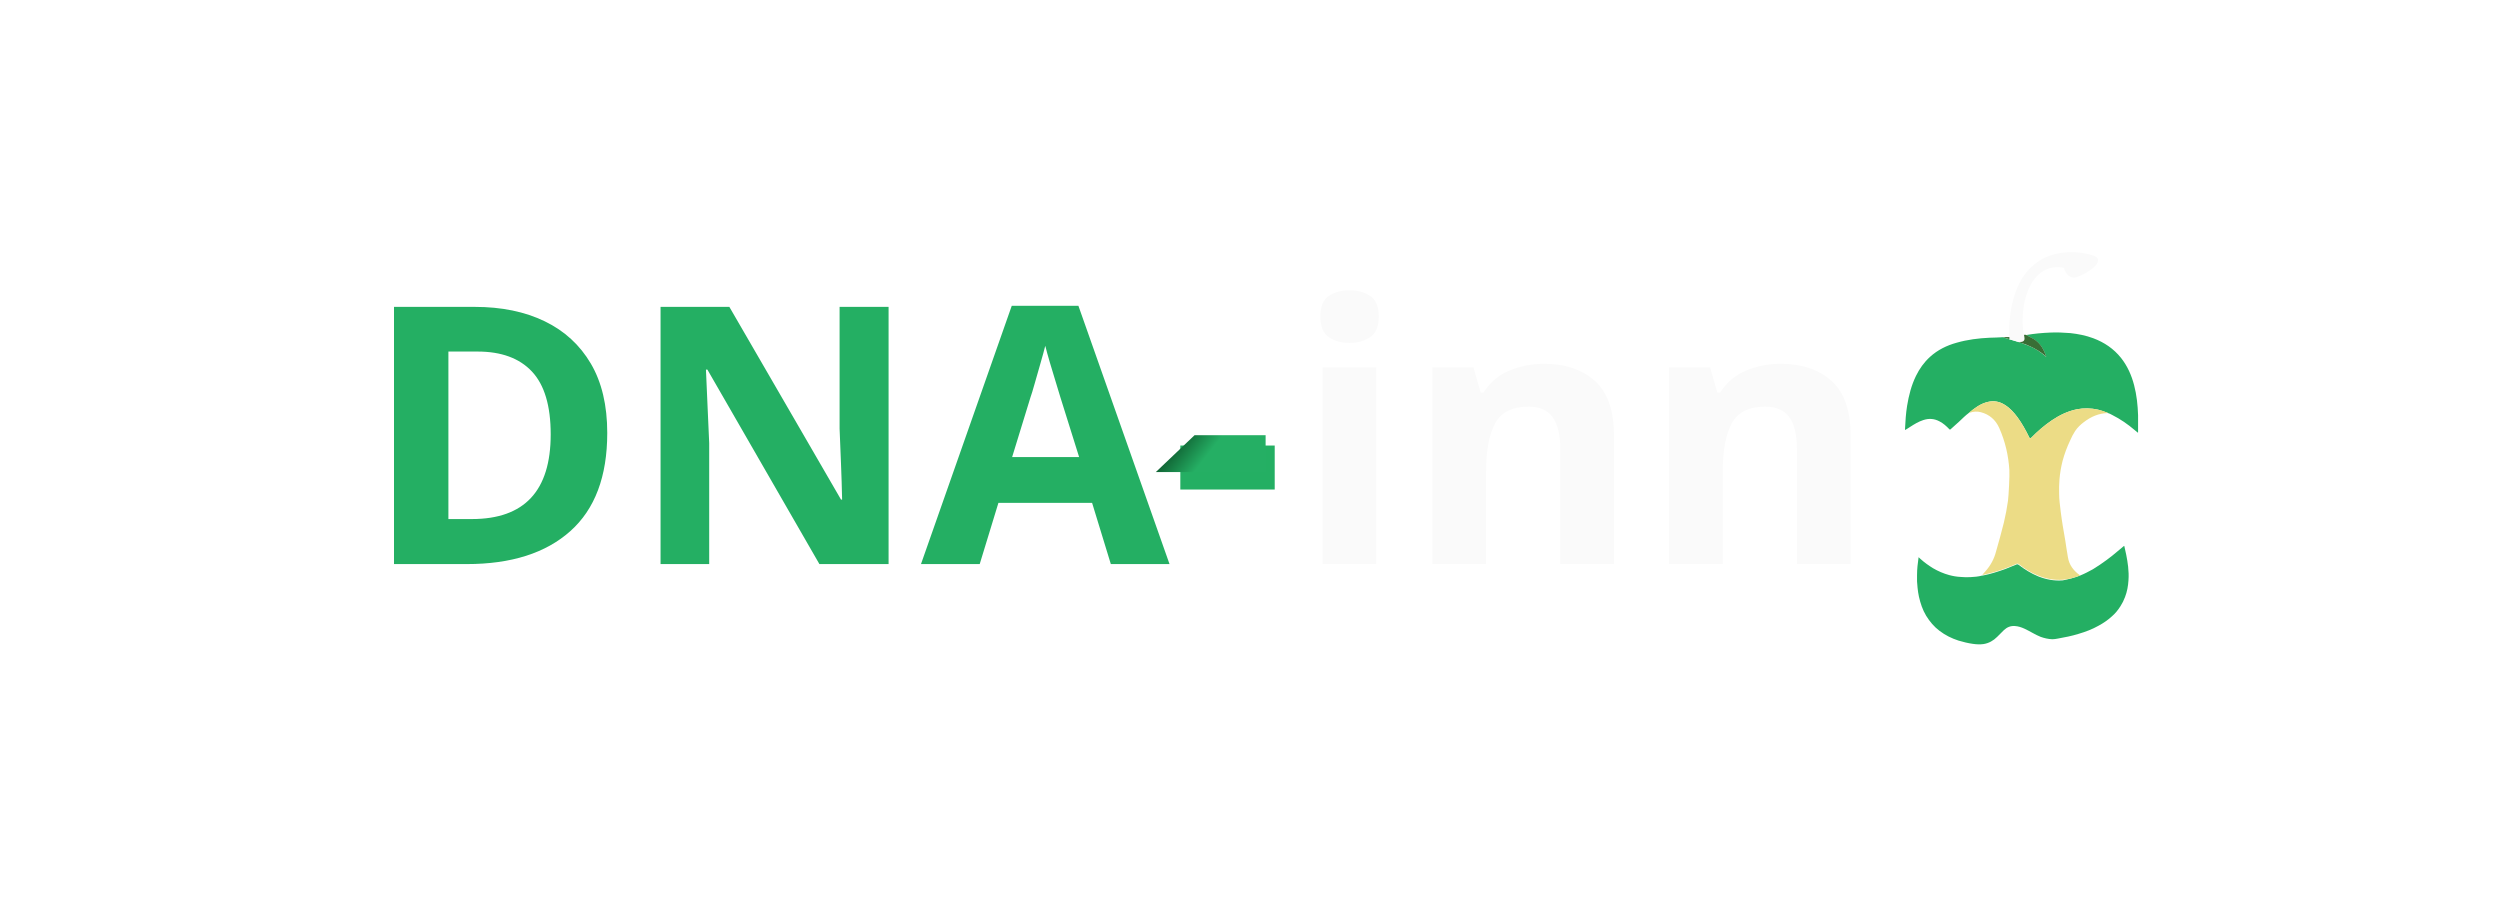
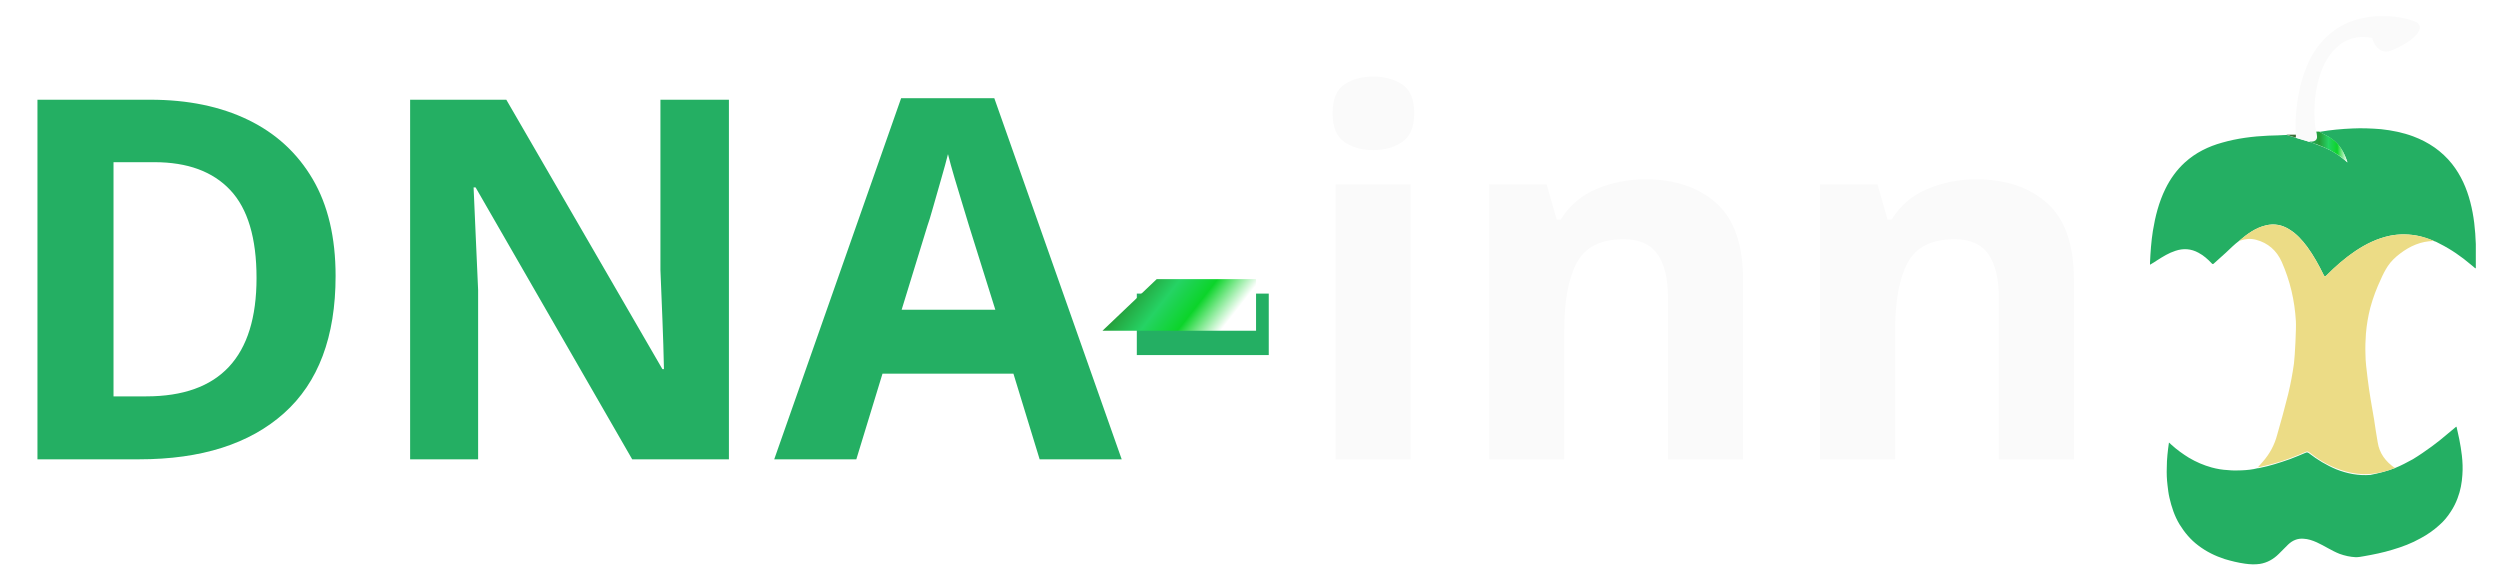
- <svg xmlns="http://www.w3.org/2000/svg" id="Layer_1" version="1.1" viewBox="0 0 1456.8 522.4">
+ <svg xmlns="http://www.w3.org/2000/svg" xmlns:xlink="http://www.w3.org/1999/xlink" id="Layer_1" version="1.1" viewBox="0 0 1042 243">
  <defs>
    <style>
      .st0 {
+         fill: url(#linear-gradient1);
+       }
+ 
+       .st1 {
        fill: url(#linear-gradient);
      }

-       .st1, .st2, .st3 {
+       .st2, .st3, .st4 {
        isolation: isolate;
      }

-       .st1, .st3 {
+       .st2, .st4 {
        font-family: MavenPro-Bold, 'Maven Pro';
        font-size: 209.9px;
        font-weight: 700;
      }

-       .st1, .st4 {
+       .st2, .st5 {
        fill: #fafafa;
      }

-       .st5, .st3 {
+       .st6, .st4 {
        fill: #24af63;
      }

-       .st6 {
+       .st7 {
        fill: #ecdc86;
      }

-       .st7 {
+       .st8 {
        fill: #396e35;
      }

-       .st8 {
+       .st9 {
        fill: #a0918f;
      }
    </style>
-     <linearGradient id="linear-gradient" x1="180.79" y1="99.69" x2="181.89" y2="99.69" gradientTransform="translate(-3220.6 -8888.21) rotate(38) scale(48.1)" gradientUnits="userSpaceOnUse">
-       <stop offset="0" stop-color="#0c542a" />
-       <stop offset=".2" stop-color="#0c542a" />
-       <stop offset=".6" stop-color="#25af64" />
-       <stop offset=".8" stop-color="#25af64" />
-       <stop offset="1" stop-color="#25af64" />
+     <linearGradient id="linear-gradient" x1="962.62" y1="61.24" x2="978.42" y2="61.24" gradientUnits="userSpaceOnUse">
+       <stop offset="0" stop-color="#25af64" />
+       <stop offset=".04" stop-color="#25ac5e" />
+       <stop offset=".26" stop-color="#259c39" />
+       <stop offset=".5" stop-color="#25d364" />
+       <stop offset=".73" stop-color="#0cd42a" />
+       <stop offset="1" stop-color="#fff" />
    </linearGradient>
+     <linearGradient id="linear-gradient1" x1="-26.29" y1="283.17" x2="-25.19" y2="283.17" gradientTransform="translate(-6923.51 11618.72) rotate(38) scale(48.1 -48.1)" xlink:href="#linear-gradient" />
  </defs>
-   <path id="path24" class="st5" d="M1245.9,248.4v3.6s-.07.03-.2.1l-1.8-1.5c-4-3.4-8.3-6.4-13.1-8.8-.8-.4-1.6-.9-2.5-1.1,0-.1-.2-.2-.3-.2-1.8-.7-3.6-1.3-5.5-1.8-4.1-.9-8.2-1-12.3-.2-5.3,1.1-10,3.4-14.5,6.4-4.4,3-8.4,6.5-12.1,10.2-.47.47-.83.4-1.1-.2-2-4.1-4.2-8.1-6.9-11.8-2.1-2.8-4.4-5.4-7.4-7.2-3-1.9-6.3-2.6-9.8-1.7-4.3,1-7.8,3.6-11.1,6.4-2,1.5-3.8,3.3-5.6,5-1.7,1.5-3.3,3-5,4.5-.3.3-.5.3-.8,0-1.7-1.8-3.5-3.4-5.6-4.5-3.1-1.7-6.3-1.9-9.6-.8-2.8.9-5.2,2.4-7.7,4-1,.6-1.9,1.3-2.9,1.8v-.8c.2-4.4.5-8.9,1.2-13.3,1-6.1,2.5-12,5.2-17.5,2-4.1,4.7-7.9,8.1-11,4.5-4.1,9.8-6.7,15.6-8.3,6.3-1.8,12.7-2.6,19.2-2.9,2.6,0,5.1-.2,7.7-.3,1.3.5,2.6.8,3.9,1.2,1.9.6,3.8,1.2,5.7,1.7,1,.4,1.9.7,2.9,1.1,3.7,1.3,7.3,3,10.4,5.5.8.6,1.6,1.3,2.4,2-.2-.6-.4-1.1-.6-1.7-1.4-3.7-3.5-6.7-6.9-8.8-1.4-.9-2.9-1.5-4.4-2.3h.4c4.5-.8,9.1-1.2,13.7-1.4,3.9-.2,7.9,0,11.8.3,4.6.5,9.1,1.4,13.4,3,6.4,2.4,11.9,6.1,16.2,11.5,3.7,4.7,6.1,10.1,7.6,15.9,1.5,5.7,2.1,11.6,2.3,17.5v6.5" />
-   <path id="path26" class="st6" d="M1245.9,241.8h0v6.6h0v-6.6Z" />
-   <path id="path28" class="st8" d="M1209.4,146.9h-4.5,4.5Z" />
-   <path id="path30" class="st5" d="M1212.3,335.3c2.5-1,4.9-2.3,7.3-3.6,2.8-1.7,5.4-3.5,8-5.4,2.2-1.6,4.3-3.3,6.4-5.1l3.6-3c.2-.2.2-.1.3.1.4,1.6.7,3.3,1.1,5,.5,2.3.8,4.6,1.1,6.9.3,2.7.4,5.3.2,8-.2,3.3-.8,6.6-2,9.7-.7,1.9-1.6,3.7-2.7,5.4-1.4,2.2-3,4.2-5,5.9-2.3,2.1-4.9,3.9-7.7,5.4-3.7,2.1-7.7,3.6-11.8,4.8-3.9,1.2-7.9,2-11.9,2.7-1.1.2-2.2.4-3.3.4-2.3-.1-4.6-.6-6.8-1.4-3.3-1.3-6.2-3.3-9.5-4.8-1.8-.8-3.6-1.4-5.5-1.5-2.5-.2-4.6.7-6.4,2.4l-3.9,3.9c-2.2,2.2-4.8,3.7-7.9,4.2-2.1.3-4.1.2-6.2-.1-2.9-.4-5.7-1.1-8.4-1.9-4-1.3-7.7-3.1-11.1-5.7-3.2-2.4-5.7-5.4-7.8-8.8-2.1-3.5-3.3-7.2-4.2-11.1-.4-1.7-.6-3.5-.8-5.2-.3-2.5-.4-4.9-.3-7.4,0-3.5.4-6.9.9-10.4.4.4.8.7,1.1,1,2.2,2,4.7,3.8,7.3,5.4,2.9,1.7,6.1,3.1,9.4,4,2.2.6,4.5,1,6.8,1.1,1.9.2,3.8.2,5.7.1,2.2-.1,4.5-.3,6.7-.9.3,0,.6,0,.8-.1,2-.4,4-.9,6-1.5,2.3-.7,4.5-1.4,6.7-2.2,2.1-.8,4.3-1.7,6.4-2.6.6-.3,1-.2,1.5.2,3.5,2.7,7.3,5,11.4,6.7,4.6,1.8,9.3,2.7,14.2,2.3,3.6-.7,7-1.6,10.3-2.9" />
-   <path id="path32" class="st6" d="M1212.3,335.3c-3.3,1.3-6.7,2.2-10.2,2.5-4.9.4-9.6-.5-14.2-2.3-4.1-1.6-7.9-3.9-11.4-6.7-.5-.4-.9-.5-1.5-.2-2.1.9-4.2,1.8-6.4,2.6s-4.4,1.6-6.7,2.2c-2,.6-4,1-6,1.5-.3.1-.6.1-.8.1l2.1-2.4c2.8-3.2,4.8-6.9,5.9-11.1,1.6-5.6,3.2-11.3,4.6-17,1-4.2,1.8-8.4,2.4-12.7.4-3.1,1-14.9.8-17.7-.5-8.6-2.4-16.8-5.9-24.7-2.1-4.7-5.7-7.9-10.7-9.2-2.2-.6-4.4-.4-6.5.3-.2.1-.3.2-.5.1,3.3-2.8,6.7-5.4,11.1-6.4,3.5-.8,6.8-.2,9.8,1.7s5.3,4.4,7.4,7.2c2.7,3.7,4.9,7.7,6.9,11.8.27.6.63.67,1.1.2,3.7-3.8,7.7-7.3,12.1-10.2,4.4-3,9.2-5.3,14.5-6.4,4.1-.8,8.2-.7,12.3.2,1.9.4,3.7,1,5.5,1.8,0,.1.3.1.3.2-5.3.1-9.8,2.1-13.9,5.2-2,1.5-3.8,3.2-5.2,5.3-1.1,1.7-2.1,3.6-2.9,5.5-1.8,3.8-3.3,7.8-4.4,11.9-.9,3.5-1.5,7.1-1.8,10.7-.2,2.8-.3,5.6-.2,8.4,0,3.4.5,6.8.9,10.3.7,5.7,1.7,11.4,2.7,17.1.5,3.1.9,6.3,1.5,9.5.7,4.6,3.3,8,7,10.6,0-.1.2,0,.3.1" />
-   <path id="path34" class="st4" d="M1204.9,147h4.5c3.6.2,7.2.8,10.6,2,2.7.9,3.3,2.7,1.7,5-1.1,1.6-2.7,2.8-4.4,3.9-2.1,1.4-4.4,2.6-6.9,3.5-2.5,1-4.9,0-6.5-2.5-.5-.8-.9-1.6-1.1-2.5,0-.3-.2-.4-.5-.4-5.6-1-10.6.3-14.7,4.3-3.4,3.2-5.4,7.3-6.8,11.7-1.3,4-1.9,8-2.1,12.2-.2,3.7,0,7.4.6,11,0,.6.3,1.2.3,1.9,0,.8-.2,1.5-.8,1.9-.7.5-1.5.4-2.3.4-1.9-.6-3.8-1.2-5.7-1.7v-7.2c.4-7.7,1.6-15.3,4.6-22.5,2.2-5.4,5.4-10.1,9.9-13.8,3.7-3.1,7.9-5.1,12.6-6.2,2.4-.6,4.6-.9,6.9-1" />
-   <path id="path36" class="st7" d="M1176.6,199.3c.8,0,1.6,0,2.3-.4s.9-1.2.8-1.9c0-.6-.2-1.3-.3-1.9h1.1c1.4.8,2.9,1.5,4.4,2.3,3.4,2.1,5.5,5.1,6.9,8.8.2.6.4,1.1.6,1.7-.8-.7-1.6-1.4-2.4-2-3.2-2.4-6.7-4.1-10.4-5.5-1.1-.3-2-.6-3-1" />
-   <path id="path38" class="st7" d="M1170.9,196.3v1.3c-1.3-.4-2.6-.7-3.9-1.2h3.9" />
-   <g class="st2">
-     <text class="st3" transform="translate(210.7 328.7)">
-       <tspan x="0" y="0">DNA-</tspan>
-     </text>
-     <text class="st1" transform="translate(754.3 328.7)">
-       <tspan x="0" y="0">inn</tspan>
-     </text>
+   <g>
+     <path id="path24" class="st6" d="M1031.92,108.14v3.6s-.07.03-.2.1l-1.8-1.5c-4-3.4-8.3-6.4-13.1-8.8-.8-.4-1.6-.9-2.5-1.1,0-.1-.2-.2-.3-.2-1.8-.7-3.6-1.3-5.5-1.8-4.1-.9-8.2-1-12.3-.2-5.3,1.1-10,3.4-14.5,6.4-4.4,3-8.4,6.5-12.1,10.2-.47.47-.83.4-1.1-.2-2-4.1-4.2-8.1-6.9-11.8-2.1-2.8-4.4-5.4-7.4-7.2-3-1.9-6.3-2.6-9.8-1.7-4.3,1-7.8,3.6-11.1,6.4-2,1.5-3.8,3.3-5.6,5-1.7,1.5-3.3,3-5,4.5-.3.3-.5.3-.8,0-1.7-1.8-3.5-3.4-5.6-4.5-3.1-1.7-6.3-1.9-9.6-.8-2.8.9-5.2,2.4-7.7,4-1,.6-1.9,1.3-2.9,1.8v-.8c.2-4.4.5-8.9,1.2-13.3,1-6.1,2.5-12,5.2-17.5,2-4.1,4.7-7.9,8.1-11,4.5-4.1,9.8-6.7,15.6-8.3,6.3-1.8,12.7-2.6,19.2-2.9,2.6,0,5.1-.2,7.7-.3,1.3.5,2.6.8,3.9,1.2,1.9.6,3.8,1.2,5.7,1.7,1,.4,1.9.7,2.9,1.1,3.7,1.3,7.3,3,10.4,5.5.8.6,1.6,1.3,2.4,2-.2-.6-.4-1.1-.6-1.7-1.4-3.7-3.5-6.7-6.9-8.8-1.4-.9-2.9-1.5-4.4-2.3h.4c4.5-.8,9.1-1.2,13.7-1.4,3.9-.2,7.9,0,11.8.3,4.6.5,9.1,1.4,13.4,3,6.4,2.4,11.9,6.1,16.2,11.5,3.7,4.7,6.1,10.1,7.6,15.9,1.5,5.7,2.1,11.6,2.3,17.5v6.5" />
+     <path id="path26" class="st7" d="M1031.92,101.54h0v6.6h0v-6.6Z" />
+     <path id="path28" class="st9" d="M995.42,6.64h-4.5,4.5Z" />
+     <path id="path30" class="st6" d="M998.32,195.04c2.5-1,4.9-2.3,7.3-3.6,2.8-1.7,5.4-3.5,8-5.4,2.2-1.6,4.3-3.3,6.4-5.1l3.6-3c.2-.2.2-.1.3.1.4,1.6.7,3.3,1.1,5,.5,2.3.8,4.6,1.1,6.9.3,2.7.4,5.3.2,8-.2,3.3-.8,6.6-2,9.7-.7,1.9-1.6,3.7-2.7,5.4-1.4,2.2-3,4.2-5,5.9-2.3,2.1-4.9,3.9-7.7,5.4-3.7,2.1-7.7,3.6-11.8,4.8-3.9,1.2-7.9,2-11.9,2.7-1.1.2-2.2.4-3.3.4-2.3-.1-4.6-.6-6.8-1.4-3.3-1.3-6.2-3.3-9.5-4.8-1.8-.8-3.6-1.4-5.5-1.5-2.5-.2-4.6.7-6.4,2.4l-3.9,3.9c-2.2,2.2-4.8,3.7-7.9,4.2-2.1.3-4.1.2-6.2-.1-2.9-.4-5.7-1.1-8.4-1.9-4-1.3-7.7-3.1-11.1-5.7-3.2-2.4-5.7-5.4-7.8-8.8-2.1-3.5-3.3-7.2-4.2-11.1-.4-1.7-.6-3.5-.8-5.2-.3-2.5-.4-4.9-.3-7.4,0-3.5.4-6.9.9-10.4.4.4.8.7,1.1,1,2.2,2,4.7,3.8,7.3,5.4,2.9,1.7,6.1,3.1,9.4,4,2.2.6,4.5,1,6.8,1.1,1.9.2,3.8.2,5.7.1,2.2-.1,4.5-.3,6.7-.9.3,0,.6,0,.8-.1,2-.4,4-.9,6-1.5,2.3-.7,4.5-1.4,6.7-2.2,2.1-.8,4.3-1.7,6.4-2.6.6-.3,1-.2,1.5.2,3.5,2.7,7.3,5,11.4,6.7,4.6,1.8,9.3,2.7,14.2,2.3,3.6-.7,7-1.6,10.3-2.9" />
+     <path id="path32" class="st7" d="M998.32,195.04c-3.3,1.3-6.7,2.2-10.2,2.5-4.9.4-9.6-.5-14.2-2.3-4.1-1.6-7.9-3.9-11.4-6.7-.5-.4-.9-.5-1.5-.2-2.1.9-4.2,1.8-6.4,2.6s-4.4,1.6-6.7,2.2c-2,.6-4,1-6,1.5-.3.1-.6.1-.8.1l2.1-2.4c2.8-3.2,4.8-6.9,5.9-11.1,1.6-5.6,3.2-11.3,4.6-17,1-4.2,1.8-8.4,2.4-12.7.4-3.1,1-14.9.8-17.7-.5-8.6-2.4-16.8-5.9-24.7-2.1-4.7-5.7-7.9-10.7-9.2-2.2-.6-4.4-.4-6.5.3-.2.1-.3.2-.5.1,3.3-2.8,6.7-5.4,11.1-6.4,3.5-.8,6.8-.2,9.8,1.7s5.3,4.4,7.4,7.2c2.7,3.7,4.9,7.7,6.9,11.8.27.6.63.67,1.1.2,3.7-3.8,7.7-7.3,12.1-10.2,4.4-3,9.2-5.3,14.5-6.4,4.1-.8,8.2-.7,12.3.2,1.9.4,3.7,1,5.5,1.8,0,.1.3.1.3.2-5.3.1-9.8,2.1-13.9,5.2-2,1.5-3.8,3.2-5.2,5.3-1.1,1.7-2.1,3.6-2.9,5.5-1.8,3.8-3.3,7.8-4.4,11.9-.9,3.5-1.5,7.1-1.8,10.7-.2,2.8-.3,5.6-.2,8.4,0,3.4.5,6.8.9,10.3.7,5.7,1.7,11.4,2.7,17.1.5,3.1.9,6.3,1.5,9.5.7,4.6,3.3,8,7,10.6,0-.1.2,0,.3.1" />
+     <path id="path34" class="st5" d="M990.92,6.74h4.5c3.6.2,7.2.8,10.6,2,2.7.9,3.3,2.7,1.7,5-1.1,1.6-2.7,2.8-4.4,3.9-2.1,1.4-4.4,2.6-6.9,3.5-2.5,1-4.9,0-6.5-2.5-.5-.8-.9-1.6-1.1-2.5,0-.3-.2-.4-.5-.4-5.6-1-10.6.3-14.7,4.3-3.4,3.2-5.4,7.3-6.8,11.7-1.3,4-1.9,8-2.1,12.2-.2,3.7,0,7.4.6,11,0,.6.3,1.2.3,1.9,0,.8-.2,1.5-.8,1.9-.7.5-1.5.4-2.3.4-1.9-.6-3.8-1.2-5.7-1.7v-7.2c.4-7.7,1.6-15.3,4.6-22.5,2.2-5.4,5.4-10.1,9.9-13.8,3.7-3.1,7.9-5.1,12.6-6.2,2.4-.6,4.6-.9,6.9-1" />
+     <path id="path36" class="st1" d="M962.62,59.04c.8,0,1.6,0,2.3-.4s.9-1.2.8-1.9c0-.6-.2-1.3-.3-1.9h1.1c1.4.8,2.9,1.5,4.4,2.3,3.4,2.1,5.5,5.1,6.9,8.8.2.6.4,1.1.6,1.7-.8-.7-1.6-1.4-2.4-2-3.2-2.4-6.7-4.1-10.4-5.5-1.1-.3-2-.6-3-1" />
+     <path id="path38" class="st8" d="M956.92,56.04v1.3c-1.3-.4-2.6-.7-3.9-1.2h3.9" />
  </g>
-   <path id="path67" class="st0" d="M696.1,253.6l-22.6,21.5h64v-21.5h-41.4Z" />
+   <g class="st3">
+     <g class="st3">
+       <text class="st4" transform="translate(-3.28 191.44)">
+         <tspan x="0" y="0">DNA-</tspan>
+       </text>
+     </g>
+     <g class="st3">
+       <text class="st2" transform="translate(540.32 191.44)">
+         <tspan x="0" y="0">inn</tspan>
+       </text>
+     </g>
+   </g>
+   <path id="path67" class="st0" d="M482.12,116.34l-22.6,21.5h64v-21.5h-41.4Z" />
</svg>
